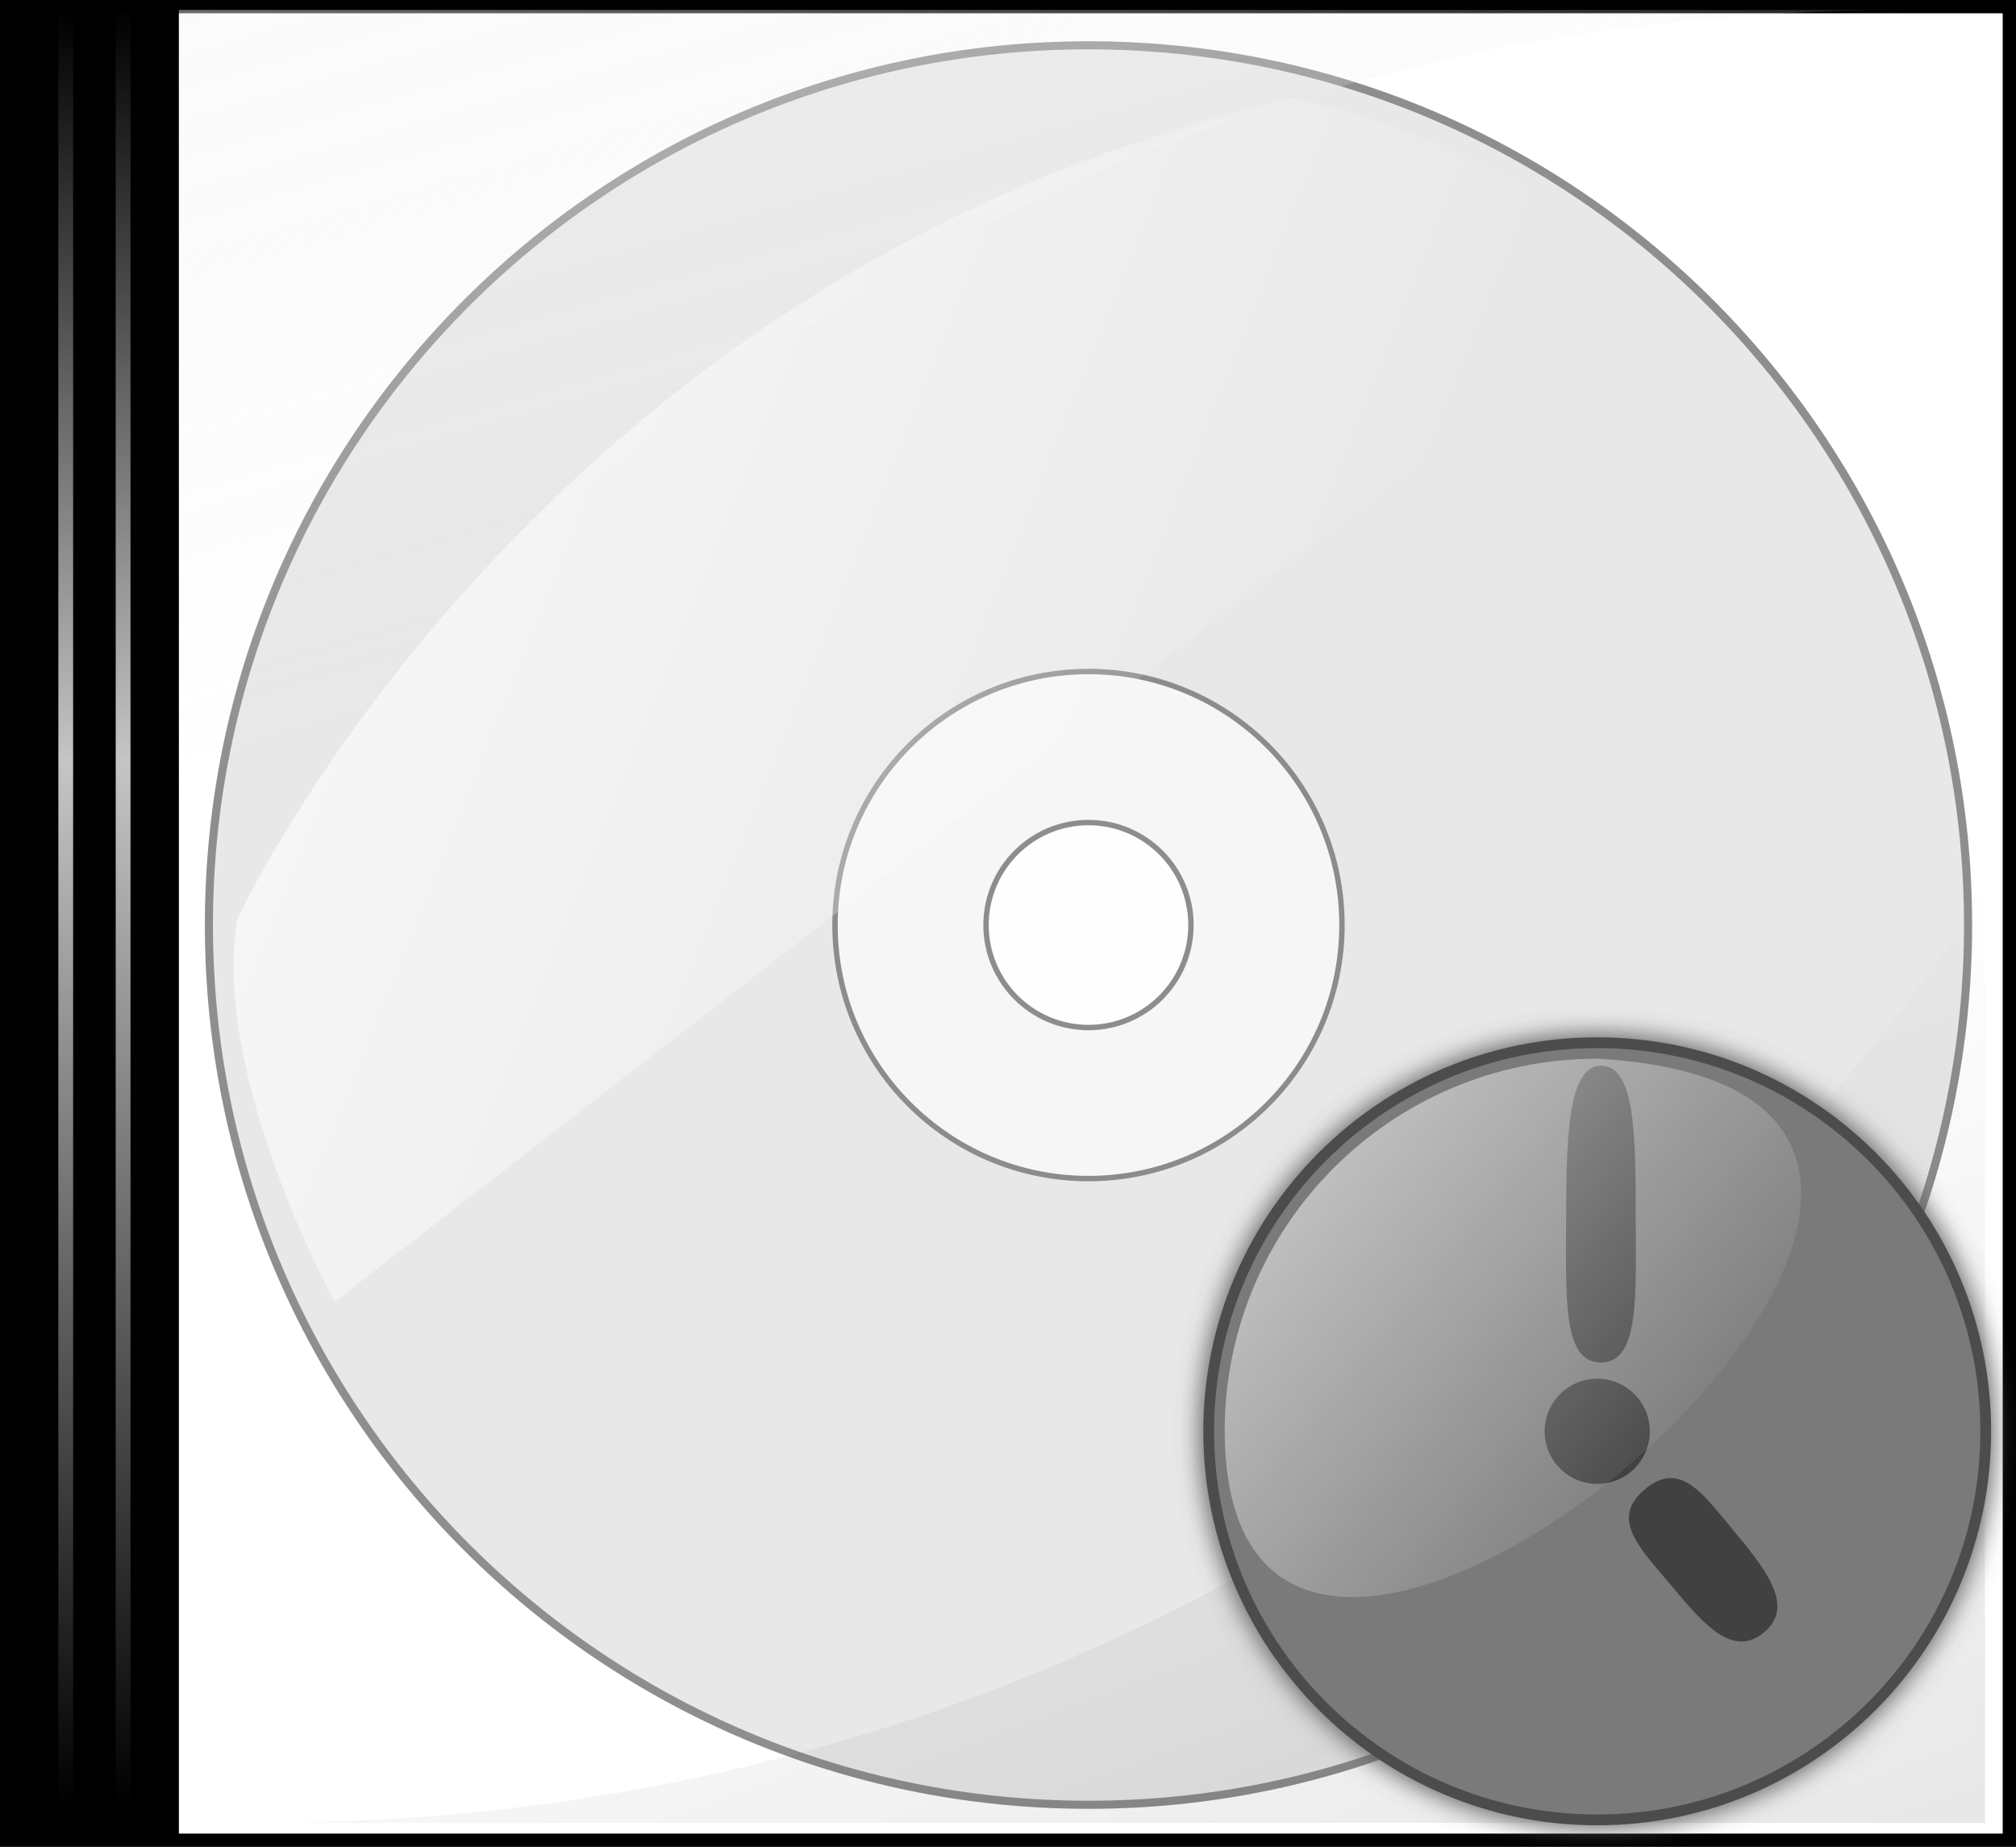
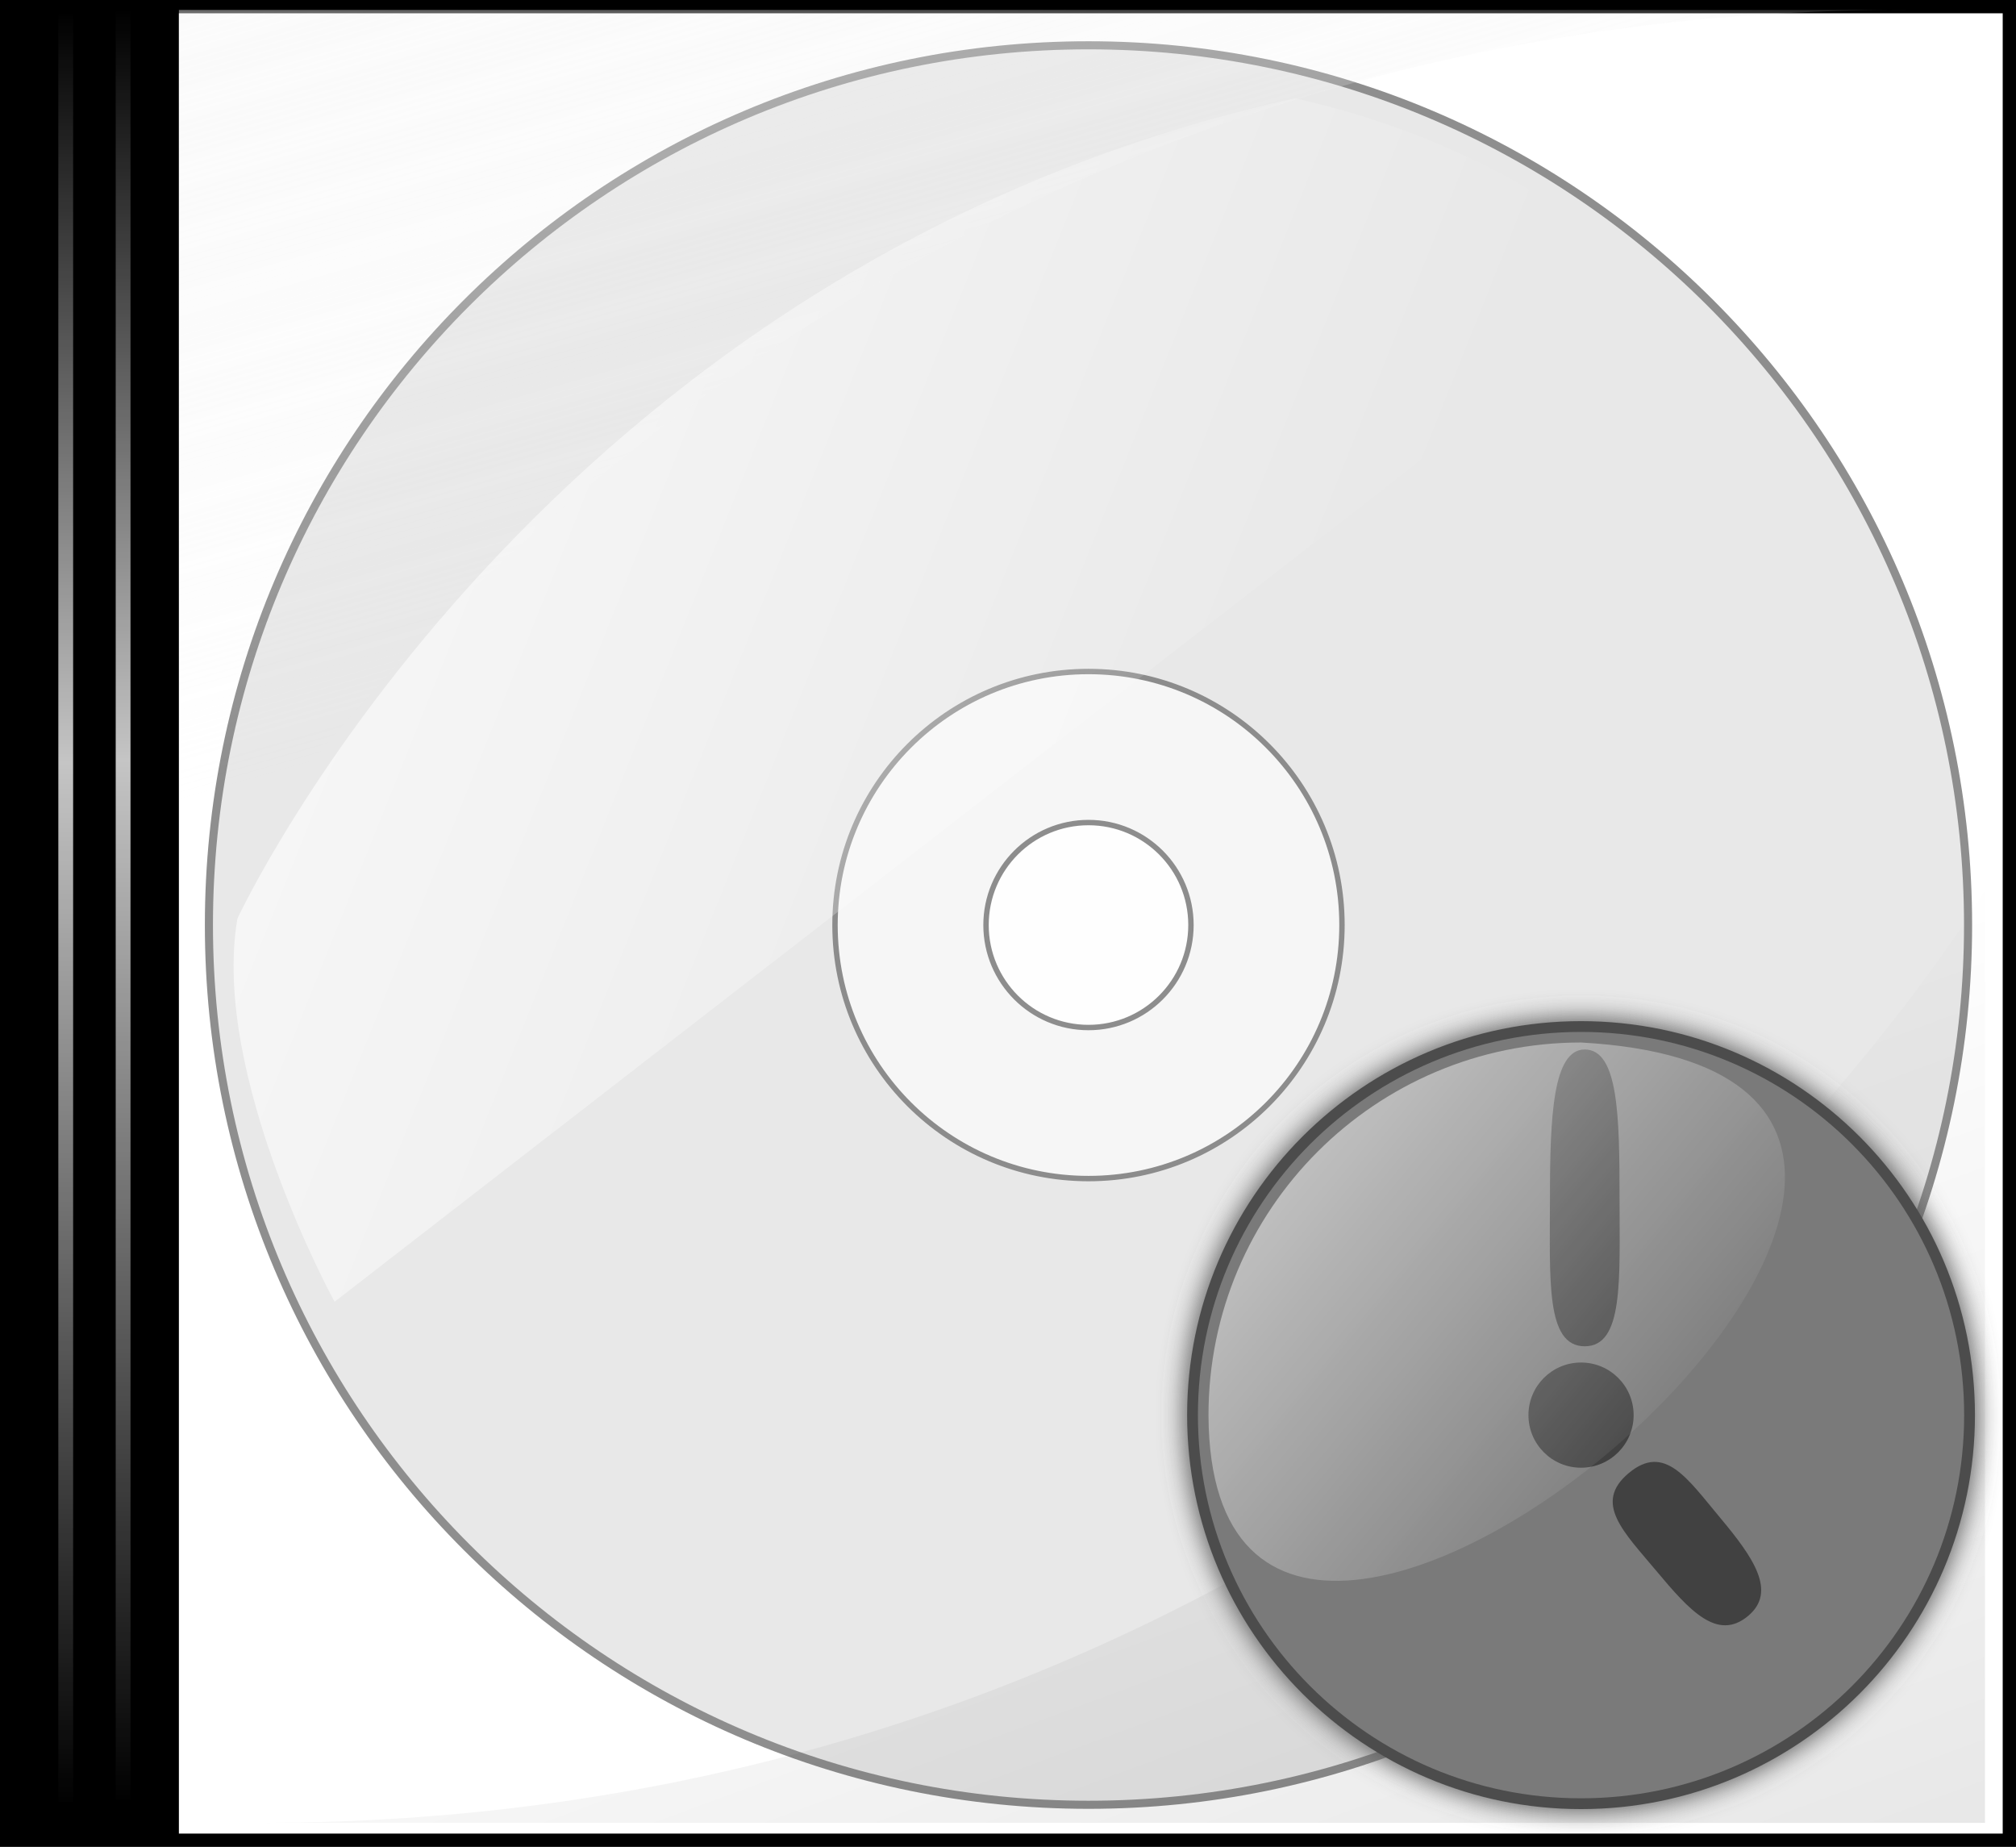
<svg xmlns="http://www.w3.org/2000/svg" xmlns:xlink="http://www.w3.org/1999/xlink" width="747.216" height="684.405" id="svg2" version="1.0">
  <defs id="defs4">
    <linearGradient id="linearGradient3908">
      <stop style="stop-color:#000000;stop-opacity:1;" offset="0" id="stop3910" />
      <stop style="stop-color:#000000;stop-opacity:0;" offset="1" id="stop3912" />
    </linearGradient>
    <linearGradient id="linearGradient3824">
      <stop style="stop-color:#ffffff;stop-opacity:1;" offset="0" id="stop3826" />
      <stop style="stop-color:#ffffff;stop-opacity:0;" offset="1" id="stop3828" />
    </linearGradient>
    <linearGradient id="linearGradient2402">
      <stop id="stop2404" offset="0" style="stop-color:#dadada;stop-opacity:0;" />
      <stop style="stop-color:#dadada;stop-opacity:1;" offset="0.418" id="stop2406" />
      <stop id="stop2408" offset="1" style="stop-color:#dadada;stop-opacity:0;" />
    </linearGradient>
    <linearGradient id="linearGradient3217">
      <stop style="stop-color:#000000;stop-opacity:1;" offset="0" id="stop3219" />
      <stop style="stop-color:#000000;stop-opacity:0;" offset="1" id="stop3221" />
    </linearGradient>
    <linearGradient id="linearGradient3201">
      <stop id="stop3203" offset="0" style="stop-color:#000000;stop-opacity:1;" />
      <stop id="stop3205" offset="1" style="stop-color:#ececec;stop-opacity:0;" />
    </linearGradient>
    <linearGradient id="linearGradient3185">
      <stop style="stop-color:#ffffff;stop-opacity:1;" offset="0" id="stop3187" />
      <stop style="stop-color:#ececec;stop-opacity:0;" offset="1" id="stop3189" />
    </linearGradient>
    <linearGradient id="linearGradient3163">
      <stop style="stop-color:#dadada;stop-opacity:0;" offset="0" id="stop3165" />
      <stop id="stop3171" offset="0.418" style="stop-color:#dadada;stop-opacity:1;" />
      <stop style="stop-color:#dadada;stop-opacity:0;" offset="1" id="stop3167" />
    </linearGradient>
    <linearGradient xlink:href="#linearGradient3163" id="linearGradient3175" gradientUnits="userSpaceOnUse" x1="-702.5" y1="-17.411" x2="-702.5" y2="315.635" gradientTransform="matrix(1.006065,0,0,0.9173051,722.9504,17.42694)" />
    <linearGradient xlink:href="#linearGradient2402" id="linearGradient3181" gradientUnits="userSpaceOnUse" gradientTransform="matrix(13.43366,0,0,2.240087,9457.218,43.20846)" x1="-702.5" y1="-17.432" x2="-702.5" y2="280.087" />
    <linearGradient xlink:href="#linearGradient3185" id="linearGradient3191" x1="-750.242" y1="-98.101" x2="-685.193" y2="128.881" gradientUnits="userSpaceOnUse" gradientTransform="matrix(2.44203,0,0,2.44203,1735.275,-17.25556)" />
    <linearGradient xlink:href="#linearGradient3217" id="linearGradient3223" x1="-832.156" y1="-54.813" x2="-703.456" y2="293.084" gradientUnits="userSpaceOnUse" gradientTransform="matrix(-2.44203,0,0,-2.44203,-900.1118,1004.564)" />
    <linearGradient xlink:href="#linearGradient2402" id="linearGradient2412" gradientUnits="userSpaceOnUse" gradientTransform="matrix(1.987875,0,0,0.9173051,1411.678,17.46748)" x1="-702.5" y1="-17.432" x2="-702.5" y2="315.635" />
    <linearGradient xlink:href="#linearGradient2402" id="linearGradient3180" gradientUnits="userSpaceOnUse" gradientTransform="matrix(13.43366,0,0,2.240087,9478.48,42.34507)" x1="-702.5" y1="-17.432" x2="-702.5" y2="280.087" />
    <linearGradient xlink:href="#linearGradient3824" id="linearGradient3830" x1="74.577" y1="64.405" x2="512" y2="239.405" gradientUnits="userSpaceOnUse" />
    <linearGradient xlink:href="#linearGradient3824" id="linearGradient3887" x1="1125.571" y1="97.89" x2="1365.6" y2="329.405" gradientUnits="userSpaceOnUse" />
    <linearGradient xlink:href="#linearGradient3824" id="linearGradient3890" gradientUnits="userSpaceOnUse" x1="1058.829" y1="74.947" x2="1312.506" y2="285.16" />
    <filter id="filter3898">
      <feGaussianBlur stdDeviation="4.32" id="feGaussianBlur3900" />
    </filter>
    <linearGradient xlink:href="#linearGradient3908" id="linearGradient3914" x1="1432" y1="412.405" x2="1269" y2="256.405" gradientUnits="userSpaceOnUse" />
    <linearGradient xlink:href="#linearGradient3908" id="linearGradient3937" gradientUnits="userSpaceOnUse" x1="1432" y1="412.405" x2="1269" y2="256.405" gradientTransform="translate(-690.2949,276.2157)" />
+     <linearGradient xlink:href="#linearGradient3824" id="linearGradient3213" gradientUnits="userSpaceOnUse" x1="1058.829" y1="74.947" x2="1312.506" y2="285.16" />
  </defs>
  <g id="layer1" transform="translate(4.294937,-0.2157009)">
    <rect style="opacity:1;color:#000000;fill:#ffffff;fill-opacity:1;fill-rule:evenodd;stroke:#000000;stroke-width:4.924;stroke-linecap:butt;stroke-linejoin:miter;marker:none;marker-start:none;marker-mid:none;marker-end:none;stroke-miterlimit:4;stroke-dasharray:none;stroke-dashoffset:0;stroke-opacity:1;visibility:visible;display:inline;overflow:visible;enable-background:accumulate" id="rect2383" width="742.292" height="679.481" x="-1.833" y="2.678" />
    <path style="opacity:0.9;fill:#e5e5e5;fill-opacity:1;fill-rule:evenodd;stroke:#828282;stroke-width:1.228;stroke-linecap:round;stroke-linejoin:round;stroke-miterlimit:4;stroke-dasharray:none;stroke-dashoffset:0;stroke-opacity:1" id="path3200" d="M 290,135.797 A 133.5,133.5 0 1 1 23,135.797 A 133.5,133.5 0 1 1 290,135.797 z" transform="matrix(2.44203,0,0,2.44203,16.96893,11.39213)" />
    <rect style="opacity:1;color:#000000;fill:#000000;fill-opacity:1;fill-rule:evenodd;stroke:none;stroke-width:1px;stroke-linecap:butt;stroke-linejoin:miter;marker:none;marker-start:none;marker-mid:none;marker-end:none;stroke-miterlimit:4;stroke-dasharray:none;stroke-dashoffset:0;stroke-opacity:1;visibility:visible;display:inline;overflow:visible;enable-background:accumulate" id="rect3155" width="63.57" height="677.152" x="-1.562" y="3.837" />
    <path style="opacity:0.9;fill:none;fill-rule:evenodd;stroke:url(#linearGradient3181);stroke-width:5.486px;stroke-linecap:butt;stroke-linejoin:miter;stroke-opacity:1" d="M 20.068,5.378 L 20.068,667.884" id="path3177" />
    <path style="opacity:0.9;fill:url(#linearGradient3191);fill-opacity:1;fill-rule:evenodd;stroke:none;stroke-width:1px;stroke-linecap:butt;stroke-linejoin:miter;stroke-opacity:1" d="M 62.016,3.896 L 62.029,349.413 C 62.029,349.413 267.516,0.47 707.844,3.923 C 707.844,3.923 60.289,3.896 62.016,3.896 z" id="path3183" />
    <path id="path3199" d="M 731.423,675.723 L 731.409,330.206 C 731.409,330.206 525.923,679.15 85.595,675.696 C 85.595,675.696 733.149,675.723 731.423,675.723 z" style="opacity:0.25;fill:url(#linearGradient3223);fill-opacity:1;fill-rule:evenodd;stroke:none;stroke-width:1px;stroke-linecap:butt;stroke-linejoin:miter;stroke-opacity:0" />
    <path id="path3178" d="M 41.331,4.515 L 41.331,667.021" style="opacity:0.9;fill:none;fill-rule:evenodd;stroke:url(#linearGradient3180);stroke-width:5.486px;stroke-linecap:butt;stroke-linejoin:miter;stroke-opacity:1" />
    <path transform="matrix(0.7037653,0,0,0.7037653,289.0074,247.4434)" d="M 290,135.797 A 133.5,133.5 0 1 1 23,135.797 A 133.5,133.5 0 1 1 290,135.797 z" id="path3202" style="opacity:0.9;fill:#ffffff;fill-opacity:0.675;fill-rule:evenodd;stroke:#828282;stroke-width:2.842;stroke-linecap:round;stroke-linejoin:round;stroke-miterlimit:4;stroke-dasharray:none;stroke-dashoffset:0;stroke-opacity:1" />
    <path style="opacity:0.9;fill:#ffffff;fill-opacity:1;fill-rule:evenodd;stroke:#828282;stroke-width:7.03;stroke-linecap:round;stroke-linejoin:round;stroke-miterlimit:4;stroke-dasharray:none;stroke-dashoffset:0;stroke-opacity:1" id="path3204" d="M 290,135.797 A 133.5,133.5 0 1 1 23,135.797 A 133.5,133.5 0 1 1 290,135.797 z" transform="matrix(0.2844935,0,0,0.2844935,354.6234,304.3792)" />
    <path style="fill:url(#linearGradient3830);fill-rule:evenodd;stroke:none;stroke-width:1px;stroke-linecap:butt;stroke-linejoin:miter;stroke-opacity:1;fill-opacity:1;opacity:0.8" d="M 88,340.405 C 78,398.405 124,482.405 124,482.405 L 612,104.405 C 612,104.405 568.774,56.461 480,36.405 C 200,98.405 88,340.405 88,340.405 z" id="path3822" transform="translate(-4.294937,0.2157009)" />
-     <path transform="matrix(1.020833,0,0,1.020833,-718.9616,268.8739)" d="M 1424,256.405 A 144,144 0 1 1 1136,256.405 A 144,144 0 1 1 1424,256.405 z" id="path3892" style="opacity:1;fill:#5d5d5d;fill-opacity:1;fill-rule:evenodd;stroke:none;stroke-width:4;stroke-linecap:round;stroke-linejoin:round;stroke-miterlimit:4;stroke-dasharray:none;stroke-dashoffset:0;stroke-opacity:1;filter:url(#filter3898)" />
-     <path style="opacity:1;fill:#7a7a7a;fill-opacity:1;fill-rule:evenodd;stroke:#4c4c4c;stroke-width:4;stroke-linecap:round;stroke-linejoin:round;stroke-miterlimit:4;stroke-dasharray:none;stroke-dashoffset:0;stroke-opacity:1" id="path3834" d="M 1424,256.405 A 144,144 0 1 1 1136,256.405 A 144,144 0 1 1 1424,256.405 z" transform="translate(-692.2949,274.2157)" />
-     <path transform="matrix(8.219178e-2,0,0,8.219178e-2,482.4996,509.5459)" d="M 1424,256.405 A 144,144 0 1 1 1136,256.405 A 144,144 0 1 1 1424,256.405 z" id="path3844" style="opacity:1;fill:#414141;fill-opacity:1;fill-rule:evenodd;stroke:none;stroke-width:4;stroke-linecap:round;stroke-linejoin:round;stroke-miterlimit:4;stroke-dasharray:none;stroke-dashoffset:0;stroke-opacity:1" />
-     <path style="opacity:1;fill:#414141;fill-opacity:1;fill-rule:evenodd;stroke:none;stroke-width:4;stroke-linecap:round;stroke-linejoin:round;stroke-miterlimit:4;stroke-dasharray:none;stroke-dashoffset:0;stroke-opacity:1" id="path3846" d="M 1424,256.405 A 144,144 0 1 1 1136,256.405 A 144,144 0 1 1 1424,256.405 z" transform="matrix(0.1353644,0,0,0.1353644,414.4386,495.9122)" />
-     <path style="fill:#414141;fill-opacity:1;fill-rule:evenodd;stroke:none;stroke-width:4;stroke-linecap:round;stroke-linejoin:round;stroke-miterlimit:4;stroke-dashoffset:0;stroke-opacity:1" d="M 601.98,450.12 C 601.98,480.476 603.541,505.113 589.082,505.113 C 574.548,505.113 576.184,480.476 576.184,450.12 C 576.184,419.764 577.312,395.128 589.082,395.128 C 601.513,395.128 601.98,419.764 601.98,450.12 z" id="path3854" />
-     <path transform="matrix(0.9589041,0,0,0.9589041,-639.6922,284.7529)" style="fill:url(#linearGradient3890);fill-opacity:1;fill-rule:evenodd;stroke:none;stroke-width:4;stroke-linecap:round;stroke-linejoin:round;stroke-miterlimit:4;stroke-dashoffset:0;stroke-opacity:1;opacity:0.9" d="M 1136,256.405 C 1136,176.917 1200.512,112.405 1280,112.405 C 1519.487,125.709 1136.869,456.286 1136,256.405 z" id="path3879" />
-     <path id="path3904" d="M 615.701,588.448 C 603.484,573.845 592.14,563.188 605.371,552.119 C 618.671,540.993 627.089,554.098 639.306,568.701 C 651.522,583.305 660.405,596.021 649.635,605.031 C 638.26,614.547 627.917,603.052 615.701,588.448 z" style="fill:#414141;fill-opacity:1;fill-rule:evenodd;stroke:none;stroke-width:4;stroke-linecap:round;stroke-linejoin:round;stroke-miterlimit:4;stroke-dashoffset:0;stroke-opacity:1" />
+     <g id="g3204" transform="translate(-6,-6)">
+       <path style="opacity:1;fill:#5d5d5d;fill-opacity:1;fill-rule:evenodd;stroke:none;stroke-width:4;stroke-linecap:round;stroke-linejoin:round;stroke-miterlimit:4;stroke-dasharray:none;stroke-dashoffset:0;stroke-opacity:1;filter:url(#filter3898)" id="path3892" d="M 1424,256.405 A 144,144 0 1 1 1136,256.405 A 144,144 0 1 1 1424,256.405 z" transform="matrix(1.020833,0,0,1.020833,-718.9616,268.8739)" />
+       <path transform="translate(-692.2949,274.2157)" d="M 1424,256.405 A 144,144 0 1 1 1136,256.405 A 144,144 0 1 1 1424,256.405 z" id="path3834" style="opacity:1;fill:#7a7a7a;fill-opacity:1;fill-rule:evenodd;stroke:#4c4c4c;stroke-width:4;stroke-linecap:round;stroke-linejoin:round;stroke-miterlimit:4;stroke-dasharray:none;stroke-dashoffset:0;stroke-opacity:1" />
+       <path style="opacity:1;fill:#414141;fill-opacity:1;fill-rule:evenodd;stroke:none;stroke-width:4;stroke-linecap:round;stroke-linejoin:round;stroke-miterlimit:4;stroke-dasharray:none;stroke-dashoffset:0;stroke-opacity:1" id="path3844" d="M 1424,256.405 A 144,144 0 1 1 1136,256.405 A 144,144 0 1 1 1424,256.405 z" transform="matrix(8.219178e-2,0,0,8.219178e-2,482.4996,509.5459)" />
+       <path transform="matrix(0.1353644,0,0,0.1353644,414.4386,495.9122)" d="M 1424,256.405 A 144,144 0 1 1 1136,256.405 A 144,144 0 1 1 1424,256.405 z" id="path3846" style="opacity:1;fill:#414141;fill-opacity:1;fill-rule:evenodd;stroke:none;stroke-width:4;stroke-linecap:round;stroke-linejoin:round;stroke-miterlimit:4;stroke-dasharray:none;stroke-dashoffset:0;stroke-opacity:1" />
+       <path id="path3854" d="M 601.98,450.12 C 601.98,480.476 603.541,505.113 589.082,505.113 C 574.548,505.113 576.184,480.476 576.184,450.12 C 576.184,419.764 577.312,395.128 589.082,395.128 C 601.513,395.128 601.98,419.764 601.98,450.12 z" style="fill:#414141;fill-opacity:1;fill-rule:evenodd;stroke:none;stroke-width:4;stroke-linecap:round;stroke-linejoin:round;stroke-miterlimit:4;stroke-dashoffset:0;stroke-opacity:1" />
+       <path id="path3879" d="M 1136,256.405 C 1136,176.917 1200.512,112.405 1280,112.405 C 1519.487,125.709 1136.869,456.286 1136,256.405 z" style="opacity:0.9;fill:url(#linearGradient3213);fill-opacity:1;fill-rule:evenodd;stroke:none;stroke-width:4;stroke-linecap:round;stroke-linejoin:round;stroke-miterlimit:4;stroke-dashoffset:0;stroke-opacity:1" transform="matrix(0.9589041,0,0,0.9589041,-639.6922,284.7529)" />
+       <path style="fill:#414141;fill-opacity:1;fill-rule:evenodd;stroke:none;stroke-width:4;stroke-linecap:round;stroke-linejoin:round;stroke-miterlimit:4;stroke-dashoffset:0;stroke-opacity:1" d="M 615.701,588.448 C 603.484,573.845 592.14,563.188 605.371,552.119 C 618.671,540.993 627.089,554.098 639.306,568.701 C 651.522,583.305 660.405,596.021 649.635,605.031 C 638.26,614.547 627.917,603.052 615.701,588.448 z" id="path3904" />
+     </g>
  </g>
</svg>
